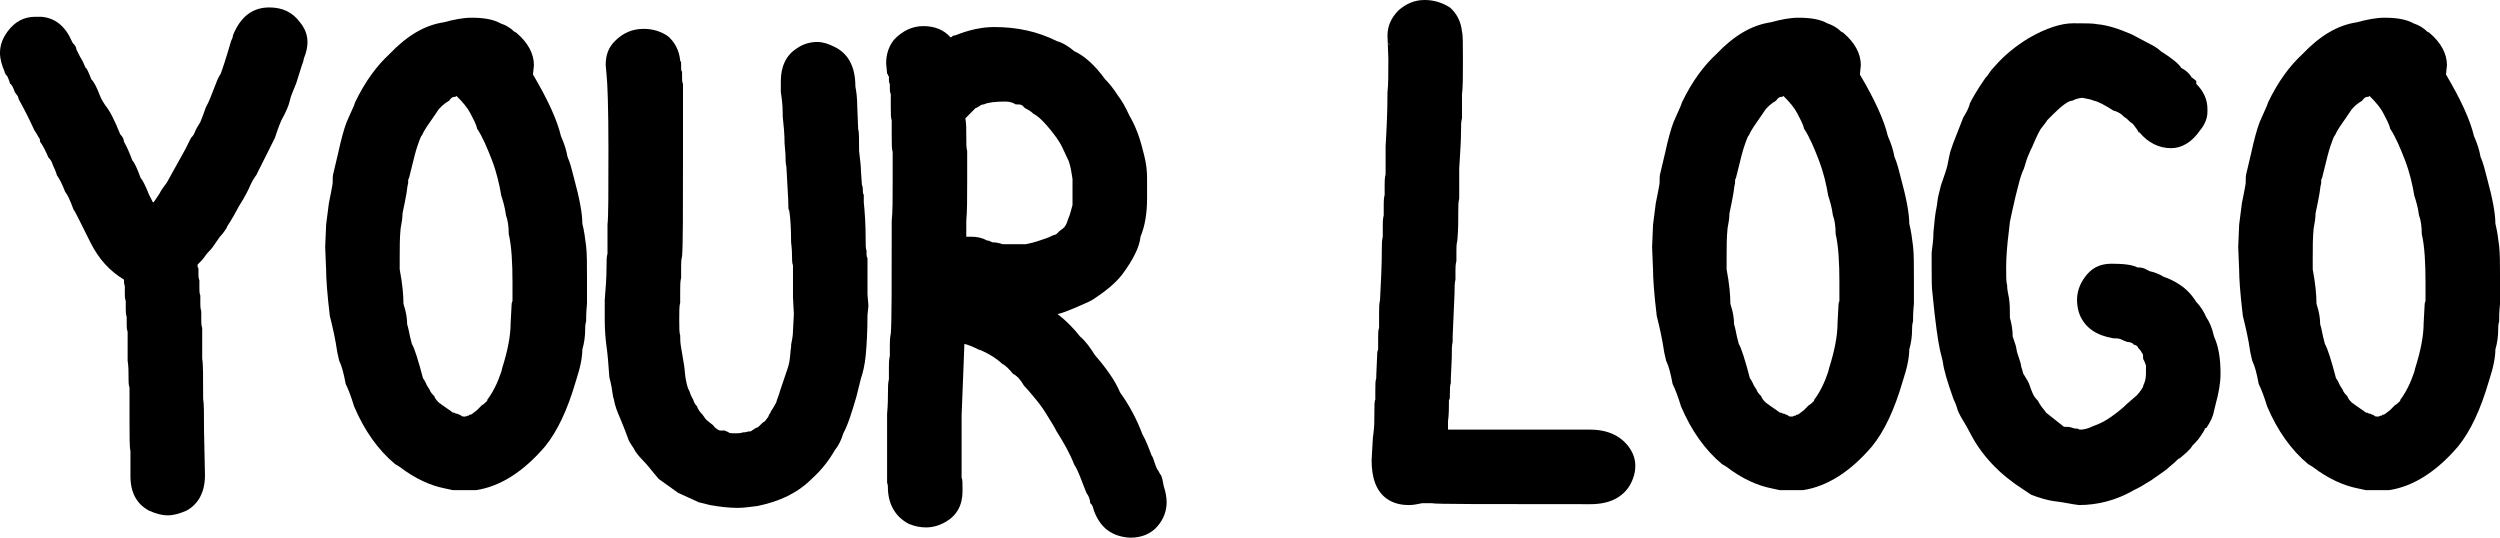
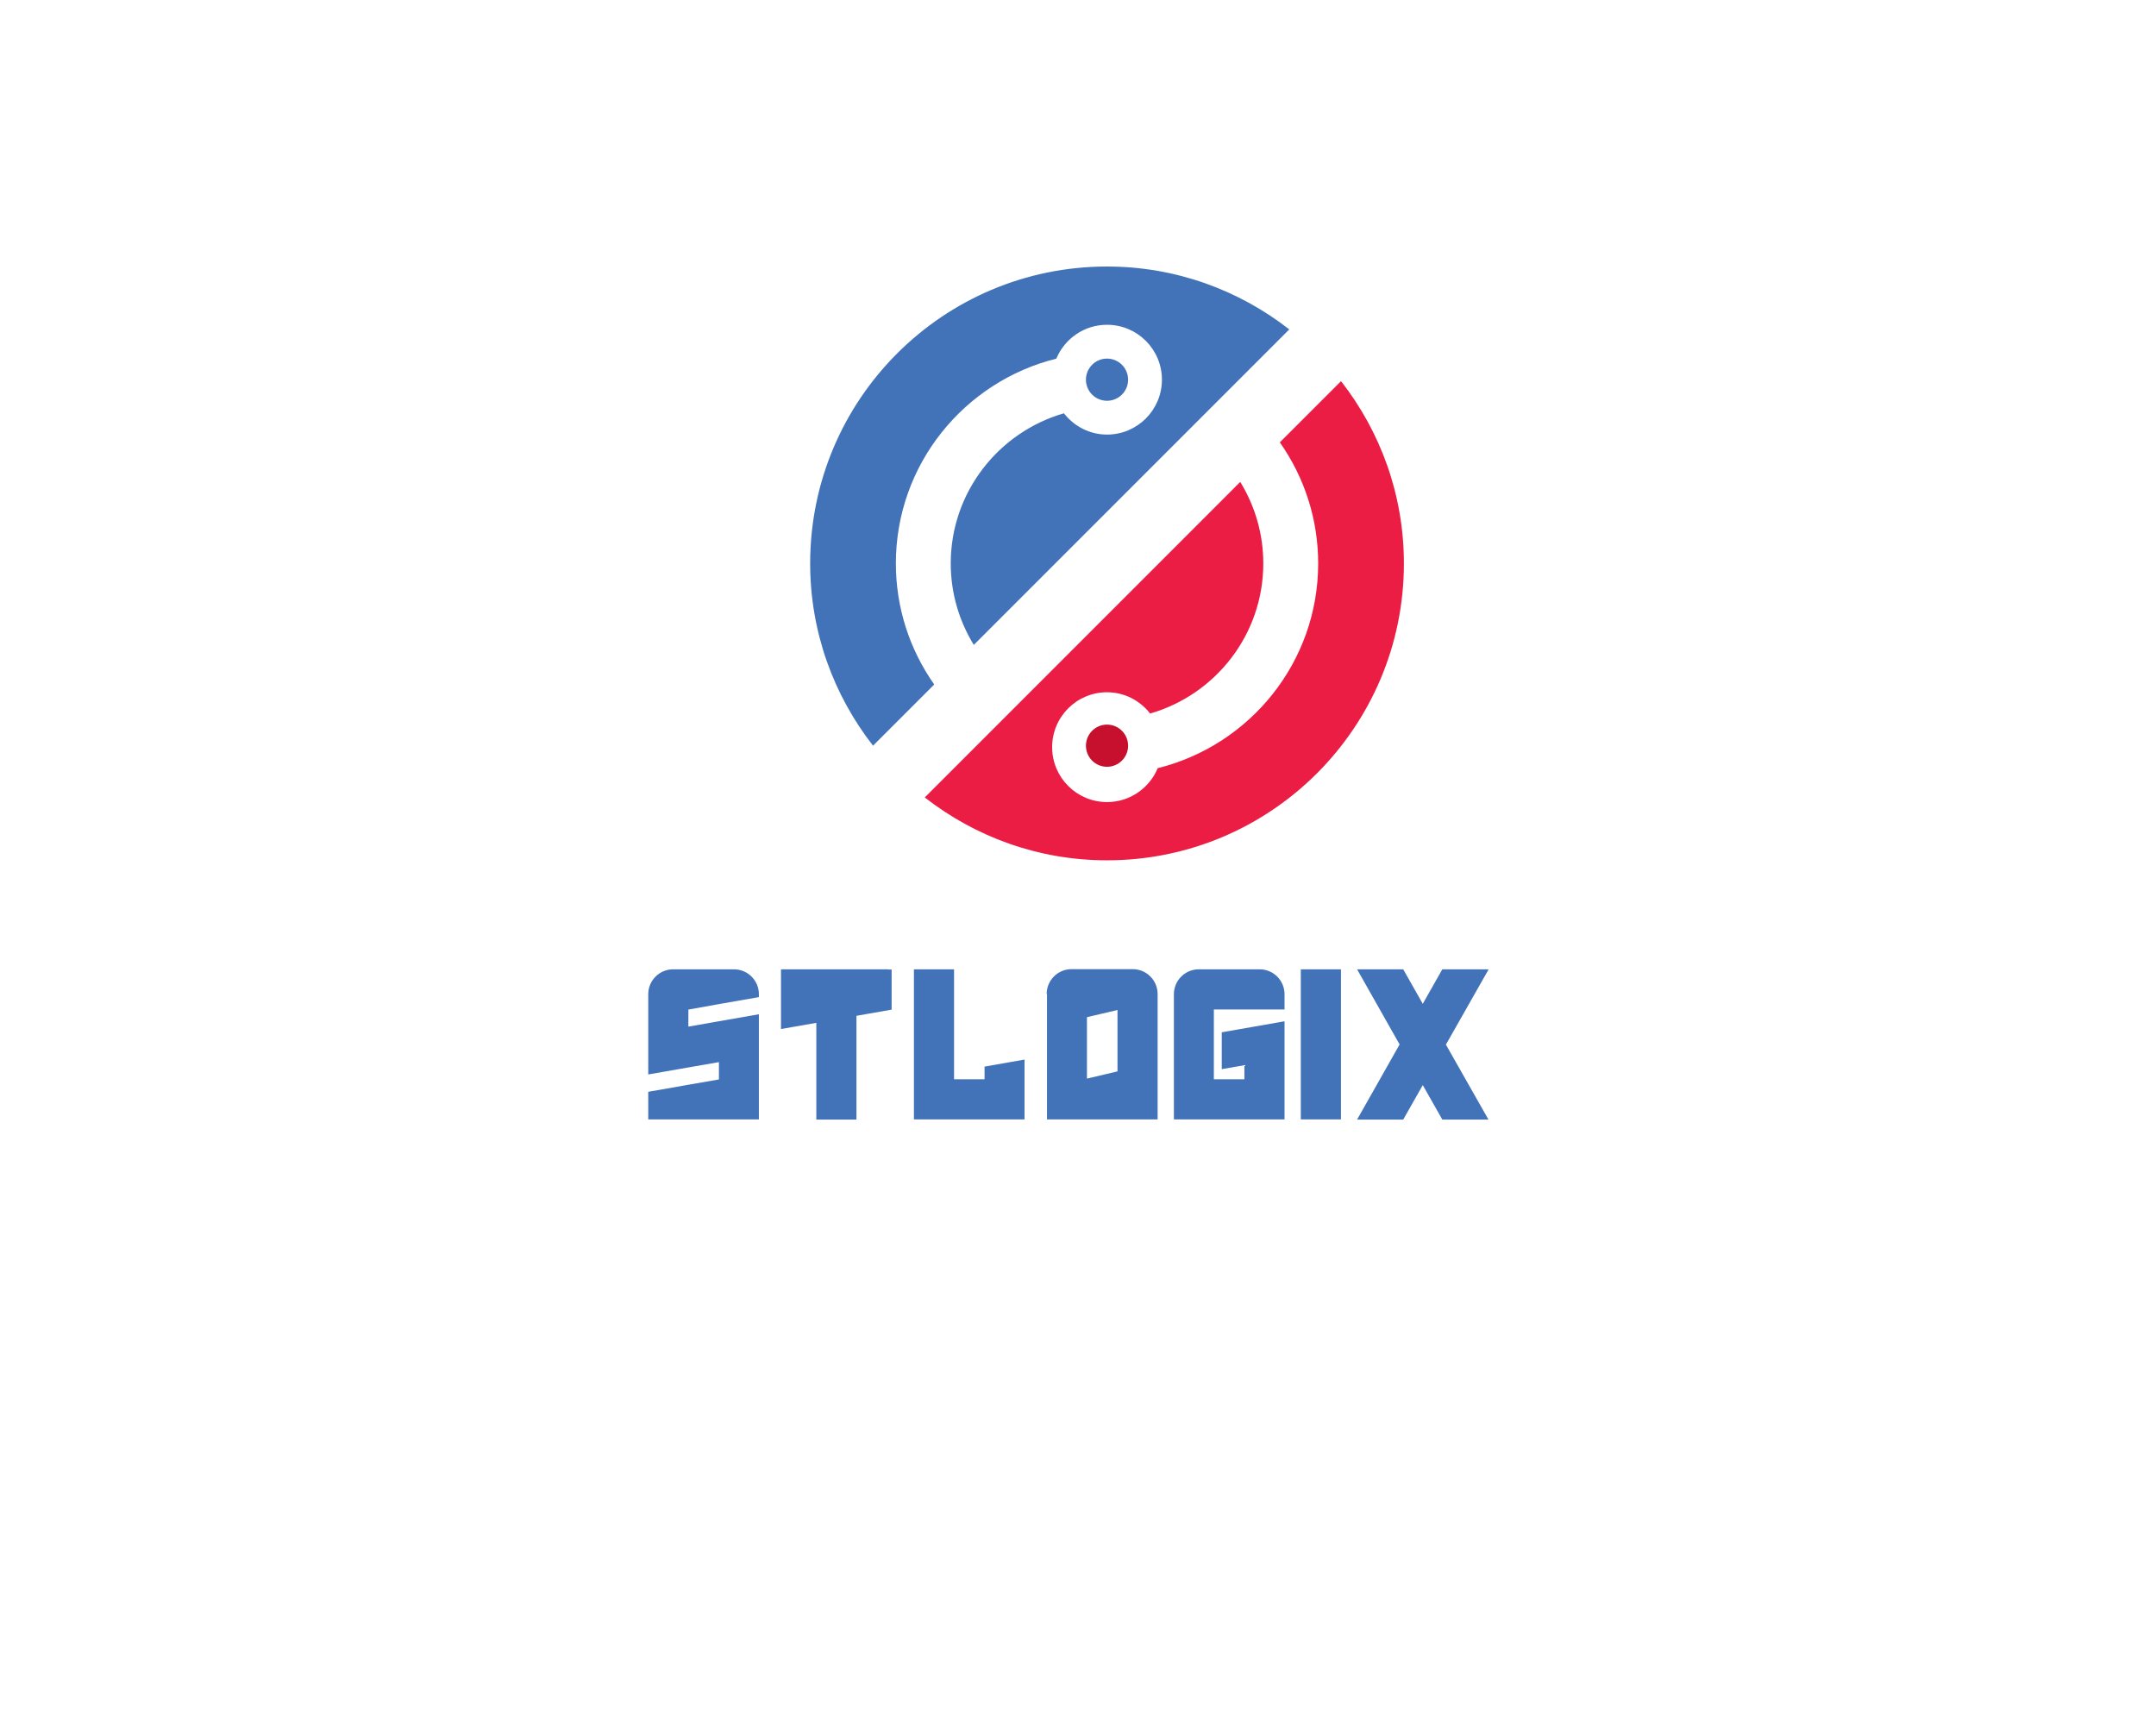
- <svg xmlns="http://www.w3.org/2000/svg" zoomAndPan="magnify" preserveAspectRatio="xMidYMid meet" version="1.0" viewBox="321.86 391.22 166.32 35.77">
+ <svg xmlns="http://www.w3.org/2000/svg" version="1.1" width="1280" height="1024" viewBox="0 0 1280 1024" xml:space="preserve">
  <defs>
-     <g />
-   </defs>
-   <g fill="currentColor" fill-opacity="1">
-     <g transform="translate(321.2378, 434.6169)">
-       <g>
-         <path d="M 11.777 -9.113 C 12.215 -9.113 12.586 -9.238 13.02 -9.422 C 13.824 -9.855 14.258 -10.664 14.258 -11.777 L 14.195 -14.816 C 14.195 -15.871 14.195 -16.551 14.137 -16.863 C 14.137 -18.352 14.137 -19.219 14.074 -19.527 C 14.074 -20.707 14.074 -21.387 14.074 -21.574 C 14.012 -21.762 14.012 -21.945 14.012 -22.133 C 14.012 -22.316 14.012 -22.504 14.012 -22.691 C 13.949 -22.875 13.949 -23.062 13.949 -23.25 C 13.949 -23.434 13.949 -23.559 13.949 -23.742 C 13.887 -23.867 13.887 -24.055 13.887 -24.238 C 13.887 -24.426 13.887 -24.551 13.887 -24.734 C 13.824 -24.922 13.824 -25.047 13.824 -25.172 C 13.824 -25.293 13.824 -25.418 13.824 -25.543 C 13.762 -25.605 13.762 -25.727 13.762 -25.789 C 13.949 -25.977 14.137 -26.16 14.258 -26.348 C 14.383 -26.535 14.508 -26.656 14.629 -26.781 C 14.754 -26.906 14.941 -27.215 15.25 -27.648 C 15.438 -27.836 15.562 -28.023 15.684 -28.207 C 15.746 -28.395 15.871 -28.52 15.934 -28.641 C 16.117 -28.953 16.305 -29.262 16.492 -29.633 C 16.926 -30.316 17.172 -30.812 17.297 -31.121 L 17.422 -31.371 C 17.605 -31.68 17.73 -31.805 17.73 -31.867 L 18.352 -33.105 C 18.535 -33.477 18.723 -33.848 18.91 -34.223 C 19.031 -34.594 19.156 -34.965 19.344 -35.398 C 19.652 -35.957 19.84 -36.391 19.902 -36.699 C 19.961 -37.012 20.148 -37.383 20.336 -37.879 L 20.707 -39.059 C 20.77 -39.242 20.832 -39.367 20.832 -39.492 C 21.016 -39.926 21.078 -40.297 21.078 -40.605 C 21.078 -41.102 20.891 -41.535 20.582 -41.91 C 20.086 -42.59 19.406 -42.902 18.535 -42.902 C 17.422 -42.902 16.613 -42.281 16.117 -41.039 C 16.117 -40.918 16.059 -40.793 15.996 -40.668 C 15.621 -39.367 15.375 -38.684 15.312 -38.5 C 15.188 -38.312 15.066 -38.066 15.004 -37.879 C 14.691 -37.074 14.508 -36.578 14.32 -36.266 C 14.195 -35.895 14.074 -35.586 13.949 -35.273 C 13.762 -34.965 13.641 -34.777 13.578 -34.594 C 13.516 -34.406 13.391 -34.285 13.328 -34.223 C 13.266 -34.098 13.145 -33.848 12.957 -33.477 L 11.719 -31.246 C 11.531 -30.996 11.344 -30.75 11.223 -30.5 L 10.848 -29.945 L 10.789 -29.945 L 10.539 -30.441 C 10.293 -31.059 10.105 -31.43 9.98 -31.555 C 9.734 -32.238 9.547 -32.609 9.422 -32.734 C 9.238 -33.23 9.051 -33.664 8.867 -33.973 C 8.867 -34.098 8.805 -34.285 8.617 -34.469 C 8.246 -35.398 7.934 -36.02 7.625 -36.391 C 7.5 -36.578 7.379 -36.762 7.254 -37.074 C 7.066 -37.57 6.883 -37.941 6.695 -38.125 C 6.508 -38.621 6.387 -38.871 6.324 -38.871 C 6.199 -39.18 6.074 -39.43 5.953 -39.613 L 5.703 -40.109 C 5.703 -40.234 5.641 -40.359 5.457 -40.543 L 5.395 -40.668 C 4.961 -41.66 4.277 -42.219 3.348 -42.281 L 2.977 -42.281 C 2.23 -42.281 1.613 -41.969 1.117 -41.289 C 0.805 -40.855 0.621 -40.422 0.621 -39.863 C 0.621 -39.492 0.742 -39.059 0.93 -38.621 C 0.93 -38.562 0.992 -38.438 1.117 -38.312 C 1.18 -38.188 1.238 -38.004 1.301 -37.816 C 1.363 -37.816 1.488 -37.633 1.613 -37.258 C 1.676 -37.195 1.734 -37.074 1.797 -37.012 C 1.859 -36.887 1.859 -36.762 1.922 -36.699 C 2.293 -36.02 2.605 -35.398 2.914 -34.719 C 3.102 -34.469 3.16 -34.285 3.223 -34.223 C 3.285 -34.16 3.285 -34.035 3.285 -33.973 C 3.473 -33.727 3.656 -33.352 3.844 -32.918 C 3.906 -32.855 4.031 -32.734 4.09 -32.547 C 4.152 -32.363 4.215 -32.238 4.277 -32.113 C 4.34 -31.926 4.402 -31.805 4.402 -31.742 C 4.586 -31.492 4.773 -31.121 4.961 -30.625 C 5.082 -30.5 5.27 -30.129 5.516 -29.449 C 5.578 -29.387 5.703 -29.137 5.891 -28.766 L 6.633 -27.277 C 7.191 -26.16 7.934 -25.355 8.867 -24.797 C 8.867 -24.676 8.867 -24.551 8.926 -24.363 C 8.926 -24.18 8.926 -24.055 8.926 -23.867 C 8.926 -23.684 8.926 -23.559 8.988 -23.371 C 8.988 -23.188 8.988 -23.062 8.988 -22.875 C 8.988 -22.691 8.988 -22.504 9.051 -22.316 C 9.051 -22.133 9.051 -22.008 9.051 -21.82 C 9.051 -21.637 9.051 -21.512 9.113 -21.328 C 9.113 -21.141 9.113 -20.457 9.113 -19.406 C 9.176 -19.031 9.176 -18.598 9.176 -18.102 C 9.176 -17.98 9.176 -17.793 9.238 -17.605 C 9.238 -17.422 9.238 -16.738 9.238 -15.562 C 9.238 -14.383 9.238 -13.641 9.301 -13.391 C 9.301 -13.145 9.301 -12.586 9.301 -11.719 C 9.301 -10.602 9.734 -9.855 10.539 -9.422 C 10.973 -9.238 11.344 -9.113 11.777 -9.113 Z M 11.777 -9.113 " />
+ </defs>
+   <g transform="matrix(1 0 0 1 640 512)" id="background-logo">
+     <rect style="stroke: none; stroke-width: 0; stroke-dasharray: none; stroke-linecap: butt; stroke-dashoffset: 0; stroke-linejoin: miter; stroke-miterlimit: 4; fill: rgb(255,255,255); fill-opacity: 0; fill-rule: nonzero; opacity: 1;" paint-order="stroke" x="-640" y="-512" rx="0" ry="0" width="1280" height="1024" />
+   </g>
+   <g transform="matrix(1.921154 0 0 1.921154 634.2743 619.9589)" id="text-logo">
+     <g style="" paint-order="stroke">
+       <g transform="matrix(1 0 0 1 0 0)" id="text-logo-path-0">
+         <path style="stroke: none; stroke-width: 0; stroke-dasharray: none; stroke-linecap: butt; stroke-dashoffset: 0; stroke-linejoin: miter; stroke-miterlimit: 4; fill: rgb(66,115,185); fill-rule: nonzero; opacity: 1;" paint-order="stroke" transform=" translate(-129.825, 23.19)" d="M 12.4 -33.97 L 12.61 -33.97 L 21.78 -35.62 L 34.19 -37.79 L 34.19 -38.69 C 34.19 -42.93 30.74 -46.38 26.5 -46.38 L 7.68 -46.38 C 3.44 -46.38 0 -42.93 0 -38.69 L 0 -13.89 L 12.4 -16.06 L 21.84 -17.7 L 21.84 -12.35 L 12.4 -10.71 L 0 -8.53 L 0 0 L 34.19 0 L 34.19 -32.49 L 21.78 -30.32 L 12.4 -28.67 Z M 74.15 -46.38 L 64.34 -46.38 L 51.94 -46.38 L 41.02 -46.38 L 41.02 -40.55 L 41.02 -33.97 L 41.02 -27.93 L 51.94 -29.84 L 51.94 0.05 L 64.34 0.05 L 64.34 -32.01 L 75.21 -33.92 L 75.21 -33.92 L 75.21 -33.92 L 75.21 -46.32 L 74.09 -46.32 Z M 116.33 -18.5 L 103.93 -16.32 L 103.93 -12.4 L 94.5 -12.4 L 94.5 -46.38 L 82.1 -46.38 L 82.1 0 L 116.28 0 L 116.28 -18.5 Z M 145.01 -14.84 L 135.57 -12.61 L 135.57 -31.59 L 145.01 -33.81 Z M 123.22 -38.74 L 123.22 0 L 157.41 0 L 157.41 -38.74 C 157.41 -42.98 153.97 -46.43 149.72 -46.43 L 130.8 -46.43 C 126.56 -46.43 123.12 -42.98 123.12 -38.74 Z M 174.85 -33.97 L 196.63 -33.97 L 196.63 -38.69 C 196.63 -42.93 193.19 -46.38 188.94 -46.38 L 170.13 -46.38 C 165.89 -46.38 162.44 -42.93 162.44 -38.69 L 162.44 0 L 196.63 0 L 196.63 -30.32 L 177.23 -26.92 L 177.23 -15.53 L 184.23 -16.75 L 184.23 -12.4 L 174.79 -12.4 L 174.79 -33.97 Z M 214.07 -46.38 L 201.66 -46.38 L 201.66 0 L 214.07 0 Z M 259.65 -46.38 L 245.39 -46.38 L 239.35 -35.72 L 233.31 -46.38 L 219.05 -46.38 L 232.19 -23.16 L 219.05 0.05 L 233.31 0.05 L 239.35 -10.6 L 245.39 0.05 L 259.65 0.05 L 246.5 -23.11 L 259.65 -46.27 Z" stroke-linecap="round" />
      </g>
    </g>
  </g>
-   <g fill="currentColor" fill-opacity="1">
-     <g transform="translate(342.873, 434.6169)">
-       <g>
-         <path d="M 9.98 -15.684 L 9.855 -15.684 C 9.797 -15.684 9.734 -15.684 9.672 -15.746 C 9.609 -15.809 9.484 -15.809 9.422 -15.871 C 9.359 -15.871 9.301 -15.871 9.238 -15.934 C 9.176 -15.934 9.113 -15.934 9.051 -15.996 C 8.988 -16.059 8.68 -16.242 8.184 -16.613 C 8.059 -16.738 7.934 -16.863 7.875 -17.047 C 7.75 -17.172 7.625 -17.297 7.562 -17.484 C 7.5 -17.605 7.379 -17.73 7.316 -17.918 C 7.254 -18.039 7.191 -18.164 7.129 -18.227 C 6.82 -19.406 6.57 -20.211 6.387 -20.52 L 6.262 -21.016 C 6.199 -21.328 6.137 -21.637 6.074 -21.82 C 6.074 -22.195 6.012 -22.629 5.828 -23.188 C 5.828 -23.742 5.766 -24.488 5.578 -25.48 L 5.578 -26.285 C 5.578 -26.969 5.578 -27.586 5.641 -28.207 C 5.703 -28.52 5.766 -28.891 5.766 -29.199 C 5.891 -29.758 5.953 -30.129 6.012 -30.441 C 6.074 -30.75 6.074 -30.996 6.137 -31.184 C 6.137 -31.371 6.137 -31.492 6.199 -31.555 L 6.57 -33.043 C 6.695 -33.539 6.82 -33.848 6.883 -34.035 C 6.945 -34.223 7.004 -34.344 7.066 -34.406 C 7.191 -34.719 7.5 -35.152 7.934 -35.77 L 8.059 -35.957 C 8.246 -36.266 8.555 -36.516 8.867 -36.699 C 8.988 -36.887 9.113 -36.949 9.176 -36.949 C 9.238 -36.949 9.301 -36.949 9.359 -37.012 C 9.797 -36.578 10.105 -36.207 10.293 -35.832 C 10.477 -35.461 10.664 -35.152 10.727 -34.84 C 11.098 -34.285 11.406 -33.539 11.719 -32.734 C 12.027 -31.926 12.215 -31.121 12.336 -30.379 C 12.461 -30.004 12.586 -29.57 12.648 -29.074 C 12.77 -28.766 12.832 -28.332 12.832 -27.836 C 13.02 -27.031 13.082 -25.914 13.082 -24.613 C 13.082 -23.93 13.082 -23.496 13.082 -23.371 C 13.02 -23.25 13.02 -23.125 13.02 -23.062 L 12.957 -21.883 C 12.957 -21.078 12.77 -20.086 12.398 -18.91 L 12.336 -18.66 C 12.09 -17.918 11.777 -17.297 11.406 -16.801 C 11.406 -16.738 11.406 -16.738 11.344 -16.676 C 11.281 -16.613 11.16 -16.492 11.035 -16.43 C 10.91 -16.305 10.789 -16.18 10.727 -16.117 C 10.477 -15.934 10.352 -15.809 10.293 -15.809 C 10.23 -15.809 10.23 -15.809 10.23 -15.809 C 10.168 -15.746 10.168 -15.746 10.168 -15.746 C 10.105 -15.746 10.043 -15.746 9.98 -15.684 Z M 10.664 -10.789 C 12.273 -11.035 13.824 -12.027 15.25 -13.699 C 16.059 -14.691 16.738 -16.117 17.297 -18.039 C 17.605 -18.969 17.73 -19.652 17.73 -20.148 C 17.855 -20.582 17.918 -21.016 17.918 -21.512 C 17.918 -21.637 17.918 -21.82 17.98 -22.008 C 17.98 -22.195 17.98 -22.629 18.039 -23.188 C 18.039 -23.742 18.039 -24.301 18.039 -24.859 C 18.039 -25.789 18.039 -26.535 17.98 -27.031 C 17.918 -27.527 17.855 -28.023 17.73 -28.52 C 17.73 -29.199 17.543 -30.191 17.172 -31.555 C 17.047 -32.051 16.926 -32.547 16.738 -32.98 C 16.676 -33.352 16.551 -33.789 16.305 -34.344 C 16.059 -35.398 15.438 -36.762 14.445 -38.438 L 14.508 -39.059 C 14.508 -39.801 14.137 -40.543 13.328 -41.227 L 13.203 -41.289 C 12.957 -41.535 12.648 -41.723 12.273 -41.848 C 11.84 -42.094 11.223 -42.219 10.352 -42.219 C 9.797 -42.219 9.176 -42.094 8.492 -41.91 C 7.254 -41.723 6.074 -41.039 4.898 -39.801 C 4.09 -39.059 3.285 -38.004 2.605 -36.578 L 2.543 -36.391 C 2.418 -36.082 2.23 -35.711 2.047 -35.273 C 1.859 -34.777 1.676 -34.098 1.488 -33.23 L 1.18 -31.926 C 1.117 -31.742 1.117 -31.492 1.117 -31.184 C 1.055 -30.875 0.992 -30.441 0.867 -29.883 L 0.684 -28.457 L 0.621 -26.969 L 0.684 -25.418 C 0.684 -24.922 0.742 -23.93 0.93 -22.379 C 1.117 -21.637 1.301 -20.832 1.426 -19.961 L 1.551 -19.406 C 1.734 -19.031 1.859 -18.535 1.984 -17.855 C 2.168 -17.484 2.355 -16.988 2.543 -16.367 C 3.223 -14.754 4.152 -13.453 5.27 -12.523 L 5.578 -12.336 C 6.633 -11.531 7.625 -11.098 8.555 -10.91 L 9.113 -10.789 Z M 10.664 -10.789 " />
+   <g transform="matrix(1.348812 0 0 1.348812 657.235 334.4574)" id="logo-logo">
+     <g style="" paint-order="stroke">
+       <g transform="matrix(1.439482 0 0 -1.439482 -25.22405 -25.22045)">
+         <path style="stroke: none; stroke-width: 1; stroke-dasharray: none; stroke-linecap: butt; stroke-dashoffset: 0; stroke-linejoin: miter; stroke-miterlimit: 4; fill: rgb(66,115,185); fill-rule: nonzero; opacity: 1;" paint-order="stroke" transform=" translate(-145.409, -146.0185)" d="M 72.156 128.496 C 72.156 107.467 79.376 88.157 91.382 72.765 L 91.382 72.765 L 110.091 91.479 C 102.509 102.261 98.363 115.059 98.363 128.496 L 98.363 128.496 C 98.363 158.746 119.305 184.134 147.43 191.103 L 147.43 191.103 C 149.959 197.183 155.94 201.46 162.926 201.46 L 162.926 201.46 C 172.201 201.46 179.716 193.944 179.716 184.675 L 179.716 184.675 C 179.716 175.406 172.201 167.89 162.926 167.89 L 162.926 167.89 C 157.551 167.89 152.821 170.462 149.752 174.395 L 149.752 174.395 C 129.798 168.654 115.142 150.268 115.142 128.496 L 115.142 128.496 C 115.142 119.565 117.628 111.017 122.194 103.583 L 122.194 103.583 L 218.662 200.046 C 203.27 212.052 183.961 219.272 162.926 219.272 L 162.926 219.272 C 112.794 219.272 72.156 178.633 72.156 128.496" stroke-linecap="round" />
      </g>
-     </g>
-   </g>
-   <g fill="currentColor" fill-opacity="1">
-     <g transform="translate(361.4706, 434.6169)">
-       <g>
-         <path d="M 9.484 -9.609 C 9.855 -9.609 10.293 -9.672 10.789 -9.734 C 12.273 -10.043 13.453 -10.602 14.383 -11.531 C 15.004 -12.09 15.5 -12.707 15.934 -13.453 C 16.18 -13.762 16.367 -14.137 16.492 -14.57 C 16.801 -15.125 17.047 -15.934 17.359 -16.988 L 17.668 -18.227 C 17.793 -18.598 17.918 -19.094 17.98 -19.715 C 18.039 -20.336 18.102 -21.266 18.102 -22.441 L 18.164 -23.062 L 18.102 -23.805 C 18.102 -25.293 18.102 -26.102 18.102 -26.223 C 18.039 -26.348 18.039 -26.41 18.039 -26.473 C 18.039 -26.535 18.039 -26.598 18.039 -26.719 C 17.98 -26.844 17.98 -27.094 17.98 -27.465 C 17.98 -28.52 17.918 -29.324 17.855 -29.945 C 17.855 -30.191 17.855 -30.379 17.855 -30.441 C 17.793 -30.5 17.793 -30.625 17.793 -30.75 C 17.793 -30.812 17.793 -30.934 17.73 -31.121 L 17.668 -31.988 C 17.668 -32.363 17.605 -32.797 17.543 -33.352 C 17.543 -34.16 17.543 -34.656 17.484 -34.777 L 17.422 -36.266 C 17.422 -36.887 17.359 -37.32 17.297 -37.633 C 17.297 -38.996 16.801 -39.863 15.871 -40.297 C 15.5 -40.484 15.125 -40.605 14.754 -40.605 C 14.32 -40.605 13.824 -40.484 13.391 -40.172 C 12.707 -39.738 12.336 -38.996 12.336 -38.004 L 12.336 -37.258 C 12.398 -36.887 12.461 -36.391 12.461 -35.832 L 12.461 -35.648 C 12.523 -35.09 12.586 -34.469 12.586 -33.848 L 12.648 -33.105 C 12.648 -32.797 12.648 -32.547 12.707 -32.301 C 12.77 -30.996 12.832 -30.254 12.832 -29.945 C 12.832 -29.633 12.832 -29.449 12.895 -29.387 C 12.957 -29.012 13.02 -28.332 13.02 -27.277 C 13.082 -26.781 13.082 -26.473 13.082 -26.285 C 13.082 -26.102 13.082 -25.914 13.145 -25.727 C 13.145 -25.543 13.145 -24.797 13.145 -23.621 L 13.203 -22.504 L 13.145 -21.387 C 13.145 -21.078 13.082 -20.77 13.02 -20.457 L 13.02 -20.336 C 12.957 -19.902 12.957 -19.59 12.895 -19.281 C 12.832 -18.969 12.707 -18.66 12.648 -18.473 C 12.586 -18.289 12.523 -18.102 12.461 -17.918 C 12.398 -17.73 12.336 -17.543 12.273 -17.359 C 12.215 -17.109 12.09 -16.863 12.027 -16.613 C 11.902 -16.367 11.777 -16.18 11.656 -15.996 C 11.656 -15.934 11.656 -15.934 11.594 -15.871 C 11.531 -15.809 11.531 -15.684 11.469 -15.621 C 11.406 -15.562 11.344 -15.438 11.281 -15.375 C 11.16 -15.312 11.098 -15.25 11.035 -15.188 C 10.973 -15.125 10.91 -15.066 10.848 -15.004 C 10.789 -14.941 10.664 -14.941 10.602 -14.879 C 10.539 -14.816 10.477 -14.816 10.414 -14.754 C 10.352 -14.691 10.293 -14.691 10.168 -14.691 C 9.98 -14.629 9.855 -14.629 9.797 -14.629 C 9.672 -14.57 9.484 -14.57 9.301 -14.57 C 9.051 -14.57 8.926 -14.57 8.867 -14.629 C 8.805 -14.691 8.68 -14.691 8.617 -14.754 C 8.492 -14.754 8.371 -14.754 8.309 -14.754 C 8.246 -14.754 8.121 -14.816 8.059 -14.879 C 7.934 -14.941 7.875 -15.066 7.812 -15.125 C 7.75 -15.188 7.625 -15.25 7.5 -15.375 C 7.379 -15.438 7.254 -15.621 7.129 -15.809 C 6.945 -15.996 6.82 -16.18 6.758 -16.367 C 6.633 -16.492 6.57 -16.613 6.508 -16.801 C 6.449 -16.926 6.324 -17.109 6.262 -17.359 C 6.137 -17.543 6.074 -17.855 6.012 -18.164 C 5.953 -18.473 5.953 -18.785 5.891 -19.156 C 5.828 -19.527 5.766 -19.902 5.703 -20.273 C 5.641 -20.582 5.641 -20.891 5.641 -21.078 C 5.578 -21.266 5.578 -21.574 5.578 -22.133 C 5.578 -22.691 5.578 -23.062 5.641 -23.25 C 5.641 -23.434 5.641 -23.742 5.641 -24.055 C 5.641 -24.363 5.641 -24.676 5.703 -24.922 C 5.703 -25.172 5.703 -25.418 5.703 -25.664 C 5.703 -25.852 5.703 -26.102 5.766 -26.348 C 5.828 -27.031 5.828 -29.449 5.828 -33.602 C 5.828 -36.266 5.828 -37.691 5.828 -37.816 C 5.766 -37.941 5.766 -38.066 5.766 -38.25 C 5.766 -38.438 5.766 -38.562 5.766 -38.621 C 5.703 -38.684 5.703 -38.809 5.703 -38.934 C 5.703 -39.059 5.703 -39.18 5.703 -39.242 L 5.641 -39.367 C 5.578 -40.047 5.27 -40.605 4.836 -40.98 C 4.402 -41.289 3.844 -41.477 3.223 -41.477 C 2.48 -41.477 1.859 -41.227 1.301 -40.668 C 0.867 -40.234 0.684 -39.738 0.684 -39.059 L 0.742 -38.438 C 0.805 -37.879 0.867 -36.266 0.867 -33.477 C 0.867 -30.625 0.867 -28.953 0.805 -28.457 C 0.805 -27.402 0.805 -26.719 0.805 -26.535 C 0.742 -26.285 0.742 -26.039 0.742 -25.727 C 0.742 -24.922 0.684 -24.18 0.621 -23.434 L 0.621 -22.133 C 0.621 -21.387 0.684 -20.77 0.742 -20.336 C 0.805 -19.902 0.867 -19.219 0.93 -18.289 C 1.055 -17.855 1.117 -17.422 1.18 -16.988 L 1.238 -16.801 C 1.301 -16.367 1.488 -15.934 1.676 -15.5 C 1.859 -15.066 2.047 -14.57 2.23 -14.074 C 2.293 -13.949 2.418 -13.762 2.543 -13.578 C 2.664 -13.328 2.852 -13.082 3.16 -12.77 C 3.473 -12.461 3.781 -12.027 4.215 -11.531 L 5.516 -10.602 L 6.883 -9.98 L 7.625 -9.797 C 8.309 -9.672 8.926 -9.609 9.484 -9.609 Z M 9.484 -9.609 " />
+       <g transform="matrix(1.439482 0 0 -1.439482 25.22333 25.22405)">
+         <path style="stroke: none; stroke-width: 1; stroke-dasharray: none; stroke-linecap: butt; stroke-dashoffset: 0; stroke-linejoin: miter; stroke-miterlimit: 4; fill: rgb(236,29,69); fill-rule: nonzero; opacity: 1;" paint-order="stroke" transform=" translate(-180.4545, -110.975)" d="M 215.768 165.519 C 223.348 154.736 227.495 141.933 227.495 128.496 L 227.495 128.496 C 227.495 98.246 206.559 72.863 178.428 65.894 L 178.428 65.894 C 175.904 59.815 169.923 55.531 162.926 55.531 L 162.926 55.531 C 153.662 55.531 146.146 63.048 146.146 72.322 L 146.146 72.322 C 146.146 81.592 153.662 89.107 162.926 89.107 L 162.926 89.107 C 168.306 89.107 173.037 86.535 176.112 82.603 L 176.112 82.603 C 196.06 88.343 210.715 106.724 210.715 128.496 L 210.715 128.496 C 210.715 137.426 208.229 145.981 203.663 153.415 L 203.663 153.415 L 107.201 56.947 C 122.594 44.941 141.897 37.724 162.926 37.724 L 162.926 37.724 C 213.063 37.724 253.708 78.363 253.708 128.496 L 253.708 128.496 C 253.708 149.531 246.488 168.84 234.481 184.226 L 234.481 184.226 z" stroke-linecap="round" />
      </g>
-     </g>
-   </g>
-   <g fill="currentColor" fill-opacity="1">
-     <g transform="translate(380.1923, 434.6169)">
-       <g>
-         <path d="M 9.918 -27.152 L 8.371 -27.152 C 8.184 -27.215 7.934 -27.277 7.688 -27.277 C 7.562 -27.34 7.438 -27.402 7.316 -27.402 C 7.004 -27.586 6.633 -27.648 6.324 -27.648 L 5.953 -27.648 L 5.953 -28.703 C 6.012 -29.324 6.012 -30.191 6.012 -31.309 C 6.012 -32.484 6.012 -33.168 6.012 -33.352 C 5.953 -33.539 5.953 -33.848 5.953 -34.344 C 5.953 -34.777 5.953 -35.215 5.891 -35.523 L 6.57 -36.207 C 6.633 -36.207 6.695 -36.266 6.82 -36.328 C 6.883 -36.391 7.004 -36.453 7.129 -36.453 C 7.379 -36.578 7.875 -36.641 8.555 -36.641 C 8.805 -36.641 9.051 -36.578 9.238 -36.453 C 9.422 -36.453 9.547 -36.453 9.672 -36.391 C 9.734 -36.328 9.797 -36.266 9.855 -36.207 C 10.105 -36.082 10.293 -35.957 10.414 -35.832 C 10.789 -35.648 11.281 -35.152 11.965 -34.223 C 12.09 -34.035 12.215 -33.848 12.336 -33.602 C 12.461 -33.352 12.586 -33.043 12.77 -32.672 C 12.895 -32.301 12.957 -31.926 13.02 -31.492 L 13.02 -30.75 C 13.02 -30.254 13.02 -29.945 13.02 -29.758 C 12.957 -29.57 12.895 -29.199 12.707 -28.766 C 12.648 -28.52 12.523 -28.332 12.461 -28.27 C 12.336 -28.145 12.215 -28.082 12.152 -28.023 C 12.09 -27.961 12.027 -27.898 11.965 -27.836 C 11.902 -27.773 11.777 -27.773 11.656 -27.711 C 11.531 -27.648 11.406 -27.586 11.223 -27.527 C 11.035 -27.465 10.848 -27.402 10.664 -27.34 C 10.477 -27.277 10.23 -27.215 9.918 -27.152 Z M 16.863 -7.625 C 17.605 -7.625 18.227 -7.875 18.66 -8.371 C 19.094 -8.867 19.281 -9.422 19.281 -9.98 C 19.281 -10.293 19.219 -10.664 19.094 -11.035 C 19.031 -11.406 18.969 -11.656 18.91 -11.777 C 18.848 -11.84 18.785 -11.965 18.723 -12.09 C 18.66 -12.152 18.598 -12.273 18.535 -12.461 C 18.414 -12.832 18.352 -13.02 18.289 -13.082 C 18.102 -13.578 17.918 -14.074 17.668 -14.508 C 17.297 -15.5 16.801 -16.43 16.18 -17.297 C 15.871 -18.039 15.312 -18.848 14.508 -19.777 C 14.195 -20.273 13.887 -20.707 13.516 -21.016 C 13.082 -21.574 12.586 -22.07 12.027 -22.504 L 12.273 -22.566 C 12.832 -22.754 13.391 -23 14.074 -23.309 L 14.32 -23.434 C 15.188 -23.992 15.871 -24.551 16.305 -25.109 C 17.047 -26.102 17.484 -26.969 17.543 -27.648 C 17.855 -28.395 17.98 -29.262 17.98 -30.191 L 17.98 -31.555 C 17.98 -32.051 17.918 -32.547 17.793 -33.043 C 17.668 -33.539 17.543 -34.035 17.359 -34.531 C 17.172 -35.027 16.988 -35.398 16.801 -35.711 C 16.551 -36.266 16.305 -36.699 16.059 -37.012 C 15.746 -37.508 15.438 -37.879 15.188 -38.125 C 14.508 -39.059 13.824 -39.676 13.145 -39.988 C 12.77 -40.297 12.398 -40.543 11.965 -40.668 C 10.727 -41.289 9.359 -41.598 7.812 -41.598 C 7.004 -41.598 6.137 -41.414 5.207 -41.039 C 5.145 -41.039 5.082 -41.039 5.023 -40.98 C 4.961 -40.918 4.961 -40.918 4.898 -40.918 C 4.465 -41.414 3.844 -41.66 3.102 -41.66 C 2.355 -41.66 1.734 -41.352 1.18 -40.793 C 0.805 -40.359 0.621 -39.801 0.621 -39.18 L 0.684 -38.5 L 0.742 -38.438 C 0.742 -38.375 0.742 -38.375 0.805 -38.312 C 0.805 -38.25 0.805 -38.188 0.805 -38.125 C 0.805 -38.004 0.805 -37.879 0.867 -37.816 C 0.867 -37.754 0.867 -37.633 0.867 -37.508 C 0.867 -37.383 0.867 -37.258 0.93 -37.137 C 0.93 -37.012 0.93 -36.699 0.93 -36.266 C 0.93 -35.832 0.93 -35.523 0.992 -35.398 C 0.992 -35.215 0.992 -34.902 0.992 -34.344 C 0.992 -33.789 0.992 -33.477 1.055 -33.293 C 1.055 -33.105 1.055 -32.422 1.055 -31.309 C 1.055 -30.191 1.055 -29.324 0.992 -28.703 C 0.992 -24.426 0.992 -21.883 0.93 -21.203 C 0.867 -20.891 0.867 -20.645 0.867 -20.457 C 0.867 -20.211 0.867 -19.961 0.867 -19.715 C 0.805 -19.465 0.805 -19.219 0.805 -18.969 C 0.805 -18.66 0.805 -18.414 0.805 -18.164 C 0.742 -17.918 0.742 -17.605 0.742 -17.297 C 0.742 -16.988 0.742 -16.492 0.684 -15.871 L 0.684 -11.281 C 0.742 -11.16 0.742 -10.973 0.742 -10.789 C 0.805 -9.734 1.301 -8.988 2.109 -8.555 C 2.543 -8.371 2.914 -8.309 3.285 -8.309 C 3.719 -8.309 4.152 -8.43 4.586 -8.68 C 5.332 -9.113 5.703 -9.797 5.703 -10.727 C 5.703 -11.281 5.703 -11.531 5.641 -11.594 L 5.641 -15.746 L 5.828 -20.52 C 6.074 -20.457 6.387 -20.336 6.758 -20.148 L 6.945 -20.086 C 7.5 -19.84 7.996 -19.527 8.309 -19.219 C 8.555 -19.094 8.805 -18.848 9.051 -18.535 C 9.301 -18.414 9.547 -18.164 9.797 -17.73 C 10.043 -17.484 10.293 -17.172 10.602 -16.801 C 10.91 -16.43 11.16 -16.059 11.344 -15.746 C 11.531 -15.438 11.777 -15.066 11.965 -14.691 C 12.398 -14.012 12.832 -13.266 13.145 -12.461 C 13.328 -12.215 13.516 -11.719 13.824 -10.91 L 13.949 -10.602 C 14.137 -10.352 14.195 -10.105 14.195 -9.918 C 14.32 -9.855 14.383 -9.672 14.445 -9.422 C 14.879 -8.246 15.684 -7.688 16.863 -7.625 Z M 16.863 -7.625 " />
+       <g transform="matrix(1.439482 0 0 -1.439482 -0.004318447 -80.86075)">
+         <path style="stroke: none; stroke-width: 1; stroke-dasharray: none; stroke-linecap: butt; stroke-dashoffset: 0; stroke-linejoin: miter; stroke-miterlimit: 4; fill: rgb(66,115,185); fill-rule: nonzero; opacity: 1;" paint-order="stroke" transform=" translate(-162.929, -184.6715)" d="M 156.481 184.675 C 156.481 181.113 159.365 178.223 162.926 178.223 L 162.926 178.223 C 166.487 178.223 169.377 181.113 169.377 184.675 L 169.377 184.675 C 169.377 188.236 166.487 191.12 162.926 191.12 L 162.926 191.12 C 159.365 191.12 156.481 188.236 156.481 184.675" stroke-linecap="round" />
      </g>
-     </g>
-   </g>
-   <g fill="currentColor" fill-opacity="1">
-     <g transform="translate(400.0917, 434.6169)">
-       <g />
-     </g>
-   </g>
-   <g fill="currentColor" fill-opacity="1">
-     <g transform="translate(412.4902, 434.6169)">
-       <g>
-         <path d="M 1.797 -40.359 L 1.734 -40.543 C 1.797 -40.484 1.797 -40.422 1.797 -40.359 Z M 3.102 -9.797 C 3.41 -9.797 3.656 -9.855 3.969 -9.918 C 4.277 -9.918 4.527 -9.918 4.648 -9.918 C 4.773 -9.855 8.309 -9.855 15.188 -9.855 C 16.43 -9.855 17.297 -10.293 17.793 -11.098 C 18.039 -11.531 18.164 -11.965 18.164 -12.398 C 18.164 -12.832 18.039 -13.203 17.793 -13.578 C 17.234 -14.383 16.367 -14.816 15.125 -14.816 L 5.703 -14.816 L 5.703 -15.375 C 5.766 -15.809 5.766 -16.305 5.766 -16.801 C 5.828 -16.801 5.828 -16.926 5.828 -17.234 C 5.828 -17.543 5.828 -17.73 5.891 -17.918 C 5.891 -18.039 5.891 -18.164 5.891 -18.227 L 5.953 -19.59 C 5.953 -20.086 5.953 -20.457 6.012 -20.645 C 6.012 -20.832 6.012 -20.953 6.012 -21.016 L 6.137 -23.867 C 6.137 -24.238 6.137 -24.551 6.199 -24.797 C 6.199 -24.984 6.199 -25.23 6.199 -25.418 C 6.199 -25.605 6.199 -25.789 6.262 -26.039 C 6.262 -26.285 6.262 -26.535 6.262 -26.719 C 6.262 -26.906 6.262 -27.152 6.324 -27.402 C 6.387 -28.082 6.387 -28.766 6.387 -29.449 C 6.387 -29.695 6.387 -29.945 6.449 -30.191 C 6.449 -30.441 6.449 -31.121 6.449 -32.176 C 6.508 -33.168 6.57 -34.035 6.57 -34.719 C 6.57 -35.027 6.57 -35.336 6.633 -35.523 C 6.633 -35.711 6.633 -36.266 6.633 -37.137 C 6.695 -37.57 6.695 -38.312 6.695 -39.305 C 6.695 -40.484 6.695 -41.102 6.633 -41.289 C 6.57 -41.969 6.262 -42.527 5.828 -42.902 C 5.332 -43.211 4.773 -43.398 4.152 -43.398 C 3.473 -43.398 2.914 -43.148 2.418 -42.715 C 1.922 -42.219 1.676 -41.66 1.676 -41.039 L 1.734 -39.492 C 1.734 -38.5 1.734 -37.754 1.676 -37.258 C 1.676 -35.895 1.613 -34.719 1.551 -33.664 C 1.551 -32.609 1.551 -31.988 1.551 -31.805 C 1.488 -31.555 1.488 -31.309 1.488 -31.121 C 1.488 -30.934 1.488 -30.688 1.488 -30.441 C 1.426 -30.191 1.426 -29.945 1.426 -29.758 C 1.426 -29.57 1.426 -29.324 1.426 -29.074 C 1.363 -28.828 1.363 -28.578 1.363 -28.395 C 1.363 -28.145 1.363 -27.898 1.363 -27.648 C 1.301 -27.402 1.301 -27.152 1.301 -26.906 C 1.301 -25.727 1.238 -24.551 1.18 -23.434 C 1.117 -23.188 1.117 -22.875 1.117 -22.441 C 1.117 -22.008 1.117 -21.699 1.117 -21.574 C 1.055 -21.449 1.055 -21.203 1.055 -20.891 C 1.055 -20.52 1.055 -20.273 1.055 -20.148 C 0.992 -20.023 0.992 -19.902 0.992 -19.84 L 0.93 -18.414 C 0.93 -18.352 0.93 -18.289 0.93 -18.227 C 0.867 -18.102 0.867 -17.793 0.867 -17.359 C 0.867 -17.047 0.867 -16.863 0.867 -16.801 C 0.805 -16.738 0.805 -16.43 0.805 -15.934 C 0.805 -15.438 0.805 -15.004 0.742 -14.57 C 0.684 -14.258 0.684 -13.699 0.621 -12.77 C 0.621 -11.594 0.93 -10.727 1.613 -10.23 C 2.047 -9.918 2.543 -9.797 3.102 -9.797 Z M 3.102 -9.797 " />
-       </g>
-     </g>
-   </g>
-   <g fill="currentColor" fill-opacity="1">
-     <g transform="translate(431.1498, 434.6169)">
-       <g>
-         <path d="M 9.98 -15.684 L 9.855 -15.684 C 9.797 -15.684 9.734 -15.684 9.672 -15.746 C 9.609 -15.809 9.484 -15.809 9.422 -15.871 C 9.359 -15.871 9.301 -15.871 9.238 -15.934 C 9.176 -15.934 9.113 -15.934 9.051 -15.996 C 8.988 -16.059 8.68 -16.242 8.184 -16.613 C 8.059 -16.738 7.934 -16.863 7.875 -17.047 C 7.75 -17.172 7.625 -17.297 7.562 -17.484 C 7.5 -17.605 7.379 -17.73 7.316 -17.918 C 7.254 -18.039 7.191 -18.164 7.129 -18.227 C 6.82 -19.406 6.57 -20.211 6.387 -20.52 L 6.262 -21.016 C 6.199 -21.328 6.137 -21.637 6.074 -21.82 C 6.074 -22.195 6.012 -22.629 5.828 -23.188 C 5.828 -23.742 5.766 -24.488 5.578 -25.48 L 5.578 -26.285 C 5.578 -26.969 5.578 -27.586 5.641 -28.207 C 5.703 -28.52 5.766 -28.891 5.766 -29.199 C 5.891 -29.758 5.953 -30.129 6.012 -30.441 C 6.074 -30.75 6.074 -30.996 6.137 -31.184 C 6.137 -31.371 6.137 -31.492 6.199 -31.555 L 6.57 -33.043 C 6.695 -33.539 6.82 -33.848 6.883 -34.035 C 6.945 -34.223 7.004 -34.344 7.066 -34.406 C 7.191 -34.719 7.5 -35.152 7.934 -35.77 L 8.059 -35.957 C 8.246 -36.266 8.555 -36.516 8.867 -36.699 C 8.988 -36.887 9.113 -36.949 9.176 -36.949 C 9.238 -36.949 9.301 -36.949 9.359 -37.012 C 9.797 -36.578 10.105 -36.207 10.293 -35.832 C 10.477 -35.461 10.664 -35.152 10.727 -34.84 C 11.098 -34.285 11.406 -33.539 11.719 -32.734 C 12.027 -31.926 12.215 -31.121 12.336 -30.379 C 12.461 -30.004 12.586 -29.57 12.648 -29.074 C 12.77 -28.766 12.832 -28.332 12.832 -27.836 C 13.02 -27.031 13.082 -25.914 13.082 -24.613 C 13.082 -23.93 13.082 -23.496 13.082 -23.371 C 13.02 -23.25 13.02 -23.125 13.02 -23.062 L 12.957 -21.883 C 12.957 -21.078 12.77 -20.086 12.398 -18.91 L 12.336 -18.66 C 12.09 -17.918 11.777 -17.297 11.406 -16.801 C 11.406 -16.738 11.406 -16.738 11.344 -16.676 C 11.281 -16.613 11.16 -16.492 11.035 -16.43 C 10.91 -16.305 10.789 -16.18 10.727 -16.117 C 10.477 -15.934 10.352 -15.809 10.293 -15.809 C 10.23 -15.809 10.23 -15.809 10.23 -15.809 C 10.168 -15.746 10.168 -15.746 10.168 -15.746 C 10.105 -15.746 10.043 -15.746 9.98 -15.684 Z M 10.664 -10.789 C 12.273 -11.035 13.824 -12.027 15.25 -13.699 C 16.059 -14.691 16.738 -16.117 17.297 -18.039 C 17.605 -18.969 17.73 -19.652 17.73 -20.148 C 17.855 -20.582 17.918 -21.016 17.918 -21.512 C 17.918 -21.637 17.918 -21.82 17.98 -22.008 C 17.98 -22.195 17.98 -22.629 18.039 -23.188 C 18.039 -23.742 18.039 -24.301 18.039 -24.859 C 18.039 -25.789 18.039 -26.535 17.98 -27.031 C 17.918 -27.527 17.855 -28.023 17.73 -28.52 C 17.73 -29.199 17.543 -30.191 17.172 -31.555 C 17.047 -32.051 16.926 -32.547 16.738 -32.98 C 16.676 -33.352 16.551 -33.789 16.305 -34.344 C 16.059 -35.398 15.438 -36.762 14.445 -38.438 L 14.508 -39.059 C 14.508 -39.801 14.137 -40.543 13.328 -41.227 L 13.203 -41.289 C 12.957 -41.535 12.648 -41.723 12.273 -41.848 C 11.84 -42.094 11.223 -42.219 10.352 -42.219 C 9.797 -42.219 9.176 -42.094 8.492 -41.91 C 7.254 -41.723 6.074 -41.039 4.898 -39.801 C 4.09 -39.059 3.285 -38.004 2.605 -36.578 L 2.543 -36.391 C 2.418 -36.082 2.23 -35.711 2.047 -35.273 C 1.859 -34.777 1.676 -34.098 1.488 -33.23 L 1.18 -31.926 C 1.117 -31.742 1.117 -31.492 1.117 -31.184 C 1.055 -30.875 0.992 -30.441 0.867 -29.883 L 0.684 -28.457 L 0.621 -26.969 L 0.684 -25.418 C 0.684 -24.922 0.742 -23.93 0.93 -22.379 C 1.117 -21.637 1.301 -20.832 1.426 -19.961 L 1.551 -19.406 C 1.734 -19.031 1.859 -18.535 1.984 -17.855 C 2.168 -17.484 2.355 -16.988 2.543 -16.367 C 3.223 -14.754 4.152 -13.453 5.27 -12.523 L 5.578 -12.336 C 6.633 -11.531 7.625 -11.098 8.555 -10.91 L 9.113 -10.789 Z M 10.664 -10.789 " />
-       </g>
-     </g>
-   </g>
-   <g fill="currentColor" fill-opacity="1">
-     <g transform="translate(449.7474, 434.6169)">
-       <g>
-         <path d="M 10.414 -9.797 C 11.656 -9.797 12.895 -10.105 14.074 -10.789 C 14.32 -10.91 14.57 -11.035 14.754 -11.16 C 14.941 -11.281 15.188 -11.406 15.438 -11.594 C 15.684 -11.777 15.996 -11.965 16.305 -12.215 C 16.492 -12.398 16.676 -12.523 16.863 -12.707 C 16.988 -12.832 17.047 -12.895 17.109 -12.895 C 17.484 -13.203 17.793 -13.453 17.98 -13.762 L 18.164 -13.949 C 18.414 -14.195 18.598 -14.508 18.785 -14.816 L 18.785 -14.879 L 18.91 -14.941 C 19.156 -15.312 19.344 -15.684 19.406 -16.059 L 19.527 -16.551 C 19.715 -17.234 19.84 -17.918 19.84 -18.535 C 19.84 -19.527 19.715 -20.336 19.406 -21.016 C 19.281 -21.574 19.094 -22.008 18.91 -22.258 C 18.723 -22.691 18.473 -23.062 18.227 -23.309 C 17.918 -23.805 17.543 -24.18 17.172 -24.426 C 16.801 -24.676 16.43 -24.859 16.059 -24.984 C 15.746 -25.172 15.438 -25.293 15.125 -25.355 C 15.004 -25.418 14.879 -25.48 14.754 -25.543 C 14.57 -25.605 14.445 -25.605 14.32 -25.605 C 13.949 -25.789 13.391 -25.852 12.586 -25.852 C 11.777 -25.852 11.223 -25.543 10.789 -24.922 C 10.477 -24.488 10.293 -23.992 10.293 -23.434 C 10.293 -23.125 10.352 -22.754 10.477 -22.441 C 10.848 -21.574 11.594 -21.078 12.707 -20.891 C 12.895 -20.891 13.02 -20.891 13.203 -20.832 C 13.328 -20.77 13.453 -20.707 13.641 -20.645 C 13.824 -20.645 14.012 -20.582 14.074 -20.457 C 14.195 -20.457 14.258 -20.395 14.32 -20.336 C 14.383 -20.211 14.445 -20.148 14.508 -20.086 C 14.57 -20.023 14.57 -19.961 14.629 -19.902 C 14.691 -19.84 14.691 -19.715 14.691 -19.527 C 14.754 -19.406 14.816 -19.281 14.879 -19.094 C 14.879 -18.91 14.879 -18.723 14.879 -18.535 C 14.879 -18.227 14.816 -17.98 14.691 -17.73 L 14.691 -17.668 C 14.508 -17.359 14.32 -17.109 14.074 -16.926 L 13.641 -16.551 C 13.328 -16.242 13.02 -15.996 12.586 -15.684 C 12.152 -15.375 11.777 -15.188 11.406 -15.066 C 11.035 -14.879 10.727 -14.816 10.539 -14.816 C 10.477 -14.816 10.414 -14.816 10.352 -14.879 C 10.23 -14.879 10.105 -14.879 9.98 -14.941 C 9.797 -15.004 9.609 -15.004 9.422 -15.004 L 8.246 -15.934 C 7.996 -16.242 7.812 -16.492 7.688 -16.738 C 7.5 -16.926 7.379 -17.109 7.316 -17.297 C 7.254 -17.422 7.191 -17.605 7.129 -17.793 C 7.066 -17.98 6.945 -18.164 6.758 -18.473 C 6.695 -18.535 6.695 -18.66 6.633 -18.848 C 6.57 -18.969 6.57 -19.156 6.508 -19.344 C 6.449 -19.527 6.387 -19.715 6.324 -19.902 C 6.262 -20.086 6.262 -20.273 6.199 -20.457 C 6.137 -20.645 6.074 -20.832 6.012 -21.016 C 6.012 -21.387 5.953 -21.82 5.828 -22.258 C 5.828 -22.754 5.828 -23.188 5.766 -23.559 C 5.703 -23.867 5.641 -24.18 5.641 -24.426 C 5.578 -24.613 5.578 -25.047 5.578 -25.605 C 5.578 -26.285 5.641 -27.094 5.766 -28.082 L 5.828 -28.641 C 5.891 -28.953 6.012 -29.508 6.199 -30.316 L 6.387 -31.059 C 6.508 -31.555 6.633 -31.926 6.758 -32.176 C 6.883 -32.609 7.004 -32.98 7.129 -33.23 C 7.191 -33.414 7.316 -33.602 7.379 -33.789 C 7.625 -34.344 7.812 -34.777 7.996 -34.965 C 8.121 -35.152 8.246 -35.273 8.309 -35.398 C 8.371 -35.461 8.555 -35.648 8.742 -35.832 C 9.301 -36.391 9.734 -36.699 9.98 -36.699 C 10.23 -36.824 10.477 -36.887 10.664 -36.887 C 11.035 -36.824 11.281 -36.762 11.406 -36.699 C 11.719 -36.641 12.152 -36.391 12.648 -36.082 C 12.707 -36.02 12.832 -36.02 12.957 -35.957 C 13.082 -35.895 13.203 -35.832 13.266 -35.77 C 13.328 -35.711 13.453 -35.586 13.578 -35.523 C 13.699 -35.398 13.824 -35.273 14.012 -35.152 C 14.258 -34.84 14.383 -34.656 14.383 -34.594 L 14.445 -34.594 C 15.004 -33.91 15.746 -33.539 16.551 -33.539 C 17.234 -33.539 17.918 -33.91 18.473 -34.719 C 18.785 -35.09 18.969 -35.523 18.969 -35.957 L 18.969 -36.145 C 18.969 -36.762 18.723 -37.32 18.227 -37.816 C 18.227 -37.879 18.227 -37.941 18.227 -38.004 C 18.164 -38.066 18.102 -38.125 17.918 -38.25 C 17.73 -38.562 17.484 -38.746 17.234 -38.871 C 17.047 -39.18 16.551 -39.555 15.871 -39.988 C 15.684 -40.172 15.375 -40.359 15.004 -40.543 L 13.949 -41.102 C 13.082 -41.477 12.336 -41.723 11.656 -41.785 C 11.344 -41.848 10.848 -41.848 10.043 -41.848 C 9.238 -41.848 8.246 -41.535 7.066 -40.855 C 6.262 -40.359 5.457 -39.738 4.773 -38.934 C 4.586 -38.746 4.465 -38.562 4.34 -38.375 C 4.152 -38.188 4.031 -37.941 3.844 -37.691 C 3.656 -37.383 3.41 -37.012 3.16 -36.516 C 3.102 -36.207 2.914 -35.895 2.727 -35.586 L 2.047 -33.848 C 1.984 -33.664 1.922 -33.477 1.859 -33.293 C 1.797 -33.043 1.734 -32.734 1.676 -32.422 C 1.613 -32.113 1.426 -31.617 1.238 -31.059 C 1.18 -30.812 1.117 -30.562 1.055 -30.316 C 0.992 -30.004 0.992 -29.758 0.93 -29.508 C 0.867 -29.199 0.805 -28.703 0.742 -27.961 C 0.742 -27.527 0.684 -27.031 0.621 -26.598 L 0.621 -25.605 C 0.621 -24.859 0.621 -24.238 0.684 -23.805 C 0.867 -21.883 1.055 -20.645 1.18 -20.086 L 1.363 -19.344 C 1.426 -18.785 1.676 -17.98 2.047 -16.926 C 2.109 -16.738 2.23 -16.551 2.293 -16.305 C 2.355 -16.059 2.48 -15.809 2.664 -15.5 C 2.852 -15.188 3.039 -14.879 3.223 -14.508 C 3.969 -13.082 5.145 -11.84 6.695 -10.848 L 7.254 -10.477 C 7.75 -10.293 8.309 -10.105 8.867 -10.043 C 9.422 -9.98 9.918 -9.855 10.414 -9.797 Z M 10.414 -9.797 " />
-       </g>
-     </g>
-   </g>
-   <g fill="currentColor" fill-opacity="1">
-     <g transform="translate(470.1428, 434.6169)">
-       <g>
-         <path d="M 9.98 -15.684 L 9.855 -15.684 C 9.797 -15.684 9.734 -15.684 9.672 -15.746 C 9.609 -15.809 9.484 -15.809 9.422 -15.871 C 9.359 -15.871 9.301 -15.871 9.238 -15.934 C 9.176 -15.934 9.113 -15.934 9.051 -15.996 C 8.988 -16.059 8.68 -16.242 8.184 -16.613 C 8.059 -16.738 7.934 -16.863 7.875 -17.047 C 7.75 -17.172 7.625 -17.297 7.562 -17.484 C 7.5 -17.605 7.379 -17.73 7.316 -17.918 C 7.254 -18.039 7.191 -18.164 7.129 -18.227 C 6.82 -19.406 6.57 -20.211 6.387 -20.52 L 6.262 -21.016 C 6.199 -21.328 6.137 -21.637 6.074 -21.82 C 6.074 -22.195 6.012 -22.629 5.828 -23.188 C 5.828 -23.742 5.766 -24.488 5.578 -25.48 L 5.578 -26.285 C 5.578 -26.969 5.578 -27.586 5.641 -28.207 C 5.703 -28.52 5.766 -28.891 5.766 -29.199 C 5.891 -29.758 5.953 -30.129 6.012 -30.441 C 6.074 -30.75 6.074 -30.996 6.137 -31.184 C 6.137 -31.371 6.137 -31.492 6.199 -31.555 L 6.57 -33.043 C 6.695 -33.539 6.82 -33.848 6.883 -34.035 C 6.945 -34.223 7.004 -34.344 7.066 -34.406 C 7.191 -34.719 7.5 -35.152 7.934 -35.77 L 8.059 -35.957 C 8.246 -36.266 8.555 -36.516 8.867 -36.699 C 8.988 -36.887 9.113 -36.949 9.176 -36.949 C 9.238 -36.949 9.301 -36.949 9.359 -37.012 C 9.797 -36.578 10.105 -36.207 10.293 -35.832 C 10.477 -35.461 10.664 -35.152 10.727 -34.84 C 11.098 -34.285 11.406 -33.539 11.719 -32.734 C 12.027 -31.926 12.215 -31.121 12.336 -30.379 C 12.461 -30.004 12.586 -29.57 12.648 -29.074 C 12.77 -28.766 12.832 -28.332 12.832 -27.836 C 13.02 -27.031 13.082 -25.914 13.082 -24.613 C 13.082 -23.93 13.082 -23.496 13.082 -23.371 C 13.02 -23.25 13.02 -23.125 13.02 -23.062 L 12.957 -21.883 C 12.957 -21.078 12.77 -20.086 12.398 -18.91 L 12.336 -18.66 C 12.09 -17.918 11.777 -17.297 11.406 -16.801 C 11.406 -16.738 11.406 -16.738 11.344 -16.676 C 11.281 -16.613 11.16 -16.492 11.035 -16.43 C 10.91 -16.305 10.789 -16.18 10.727 -16.117 C 10.477 -15.934 10.352 -15.809 10.293 -15.809 C 10.23 -15.809 10.23 -15.809 10.23 -15.809 C 10.168 -15.746 10.168 -15.746 10.168 -15.746 C 10.105 -15.746 10.043 -15.746 9.98 -15.684 Z M 10.664 -10.789 C 12.273 -11.035 13.824 -12.027 15.25 -13.699 C 16.059 -14.691 16.738 -16.117 17.297 -18.039 C 17.605 -18.969 17.73 -19.652 17.73 -20.148 C 17.855 -20.582 17.918 -21.016 17.918 -21.512 C 17.918 -21.637 17.918 -21.82 17.98 -22.008 C 17.98 -22.195 17.98 -22.629 18.039 -23.188 C 18.039 -23.742 18.039 -24.301 18.039 -24.859 C 18.039 -25.789 18.039 -26.535 17.98 -27.031 C 17.918 -27.527 17.855 -28.023 17.73 -28.52 C 17.73 -29.199 17.543 -30.191 17.172 -31.555 C 17.047 -32.051 16.926 -32.547 16.738 -32.98 C 16.676 -33.352 16.551 -33.789 16.305 -34.344 C 16.059 -35.398 15.438 -36.762 14.445 -38.438 L 14.508 -39.059 C 14.508 -39.801 14.137 -40.543 13.328 -41.227 L 13.203 -41.289 C 12.957 -41.535 12.648 -41.723 12.273 -41.848 C 11.84 -42.094 11.223 -42.219 10.352 -42.219 C 9.797 -42.219 9.176 -42.094 8.492 -41.91 C 7.254 -41.723 6.074 -41.039 4.898 -39.801 C 4.09 -39.059 3.285 -38.004 2.605 -36.578 L 2.543 -36.391 C 2.418 -36.082 2.23 -35.711 2.047 -35.273 C 1.859 -34.777 1.676 -34.098 1.488 -33.23 L 1.18 -31.926 C 1.117 -31.742 1.117 -31.492 1.117 -31.184 C 1.055 -30.875 0.992 -30.441 0.867 -29.883 L 0.684 -28.457 L 0.621 -26.969 L 0.684 -25.418 C 0.684 -24.922 0.742 -23.93 0.93 -22.379 C 1.117 -21.637 1.301 -20.832 1.426 -19.961 L 1.551 -19.406 C 1.734 -19.031 1.859 -18.535 1.984 -17.855 C 2.168 -17.484 2.355 -16.988 2.543 -16.367 C 3.223 -14.754 4.152 -13.453 5.27 -12.523 L 5.578 -12.336 C 6.633 -11.531 7.625 -11.098 8.555 -10.91 L 9.113 -10.789 Z M 10.664 -10.789 " />
+       <g transform="matrix(1.439482 0 0 -1.439482 -0.004318447 80.22306)">
+         <path style="stroke: none; stroke-width: 1; stroke-dasharray: none; stroke-linecap: butt; stroke-dashoffset: 0; stroke-linejoin: miter; stroke-miterlimit: 4; fill: rgb(199,15,46); fill-rule: nonzero; opacity: 1;" paint-order="stroke" transform=" translate(-162.929, -72.7675)" d="M 156.481 72.765 C 156.481 69.203 159.365 66.319 162.926 66.319 L 162.926 66.319 C 166.487 66.319 169.377 69.203 169.377 72.765 L 169.377 72.765 C 169.377 76.326 166.487 79.216 162.926 79.216 L 162.926 79.216 C 159.365 79.216 156.481 76.326 156.481 72.765" stroke-linecap="round" />
      </g>
    </g>
  </g>
</svg>
